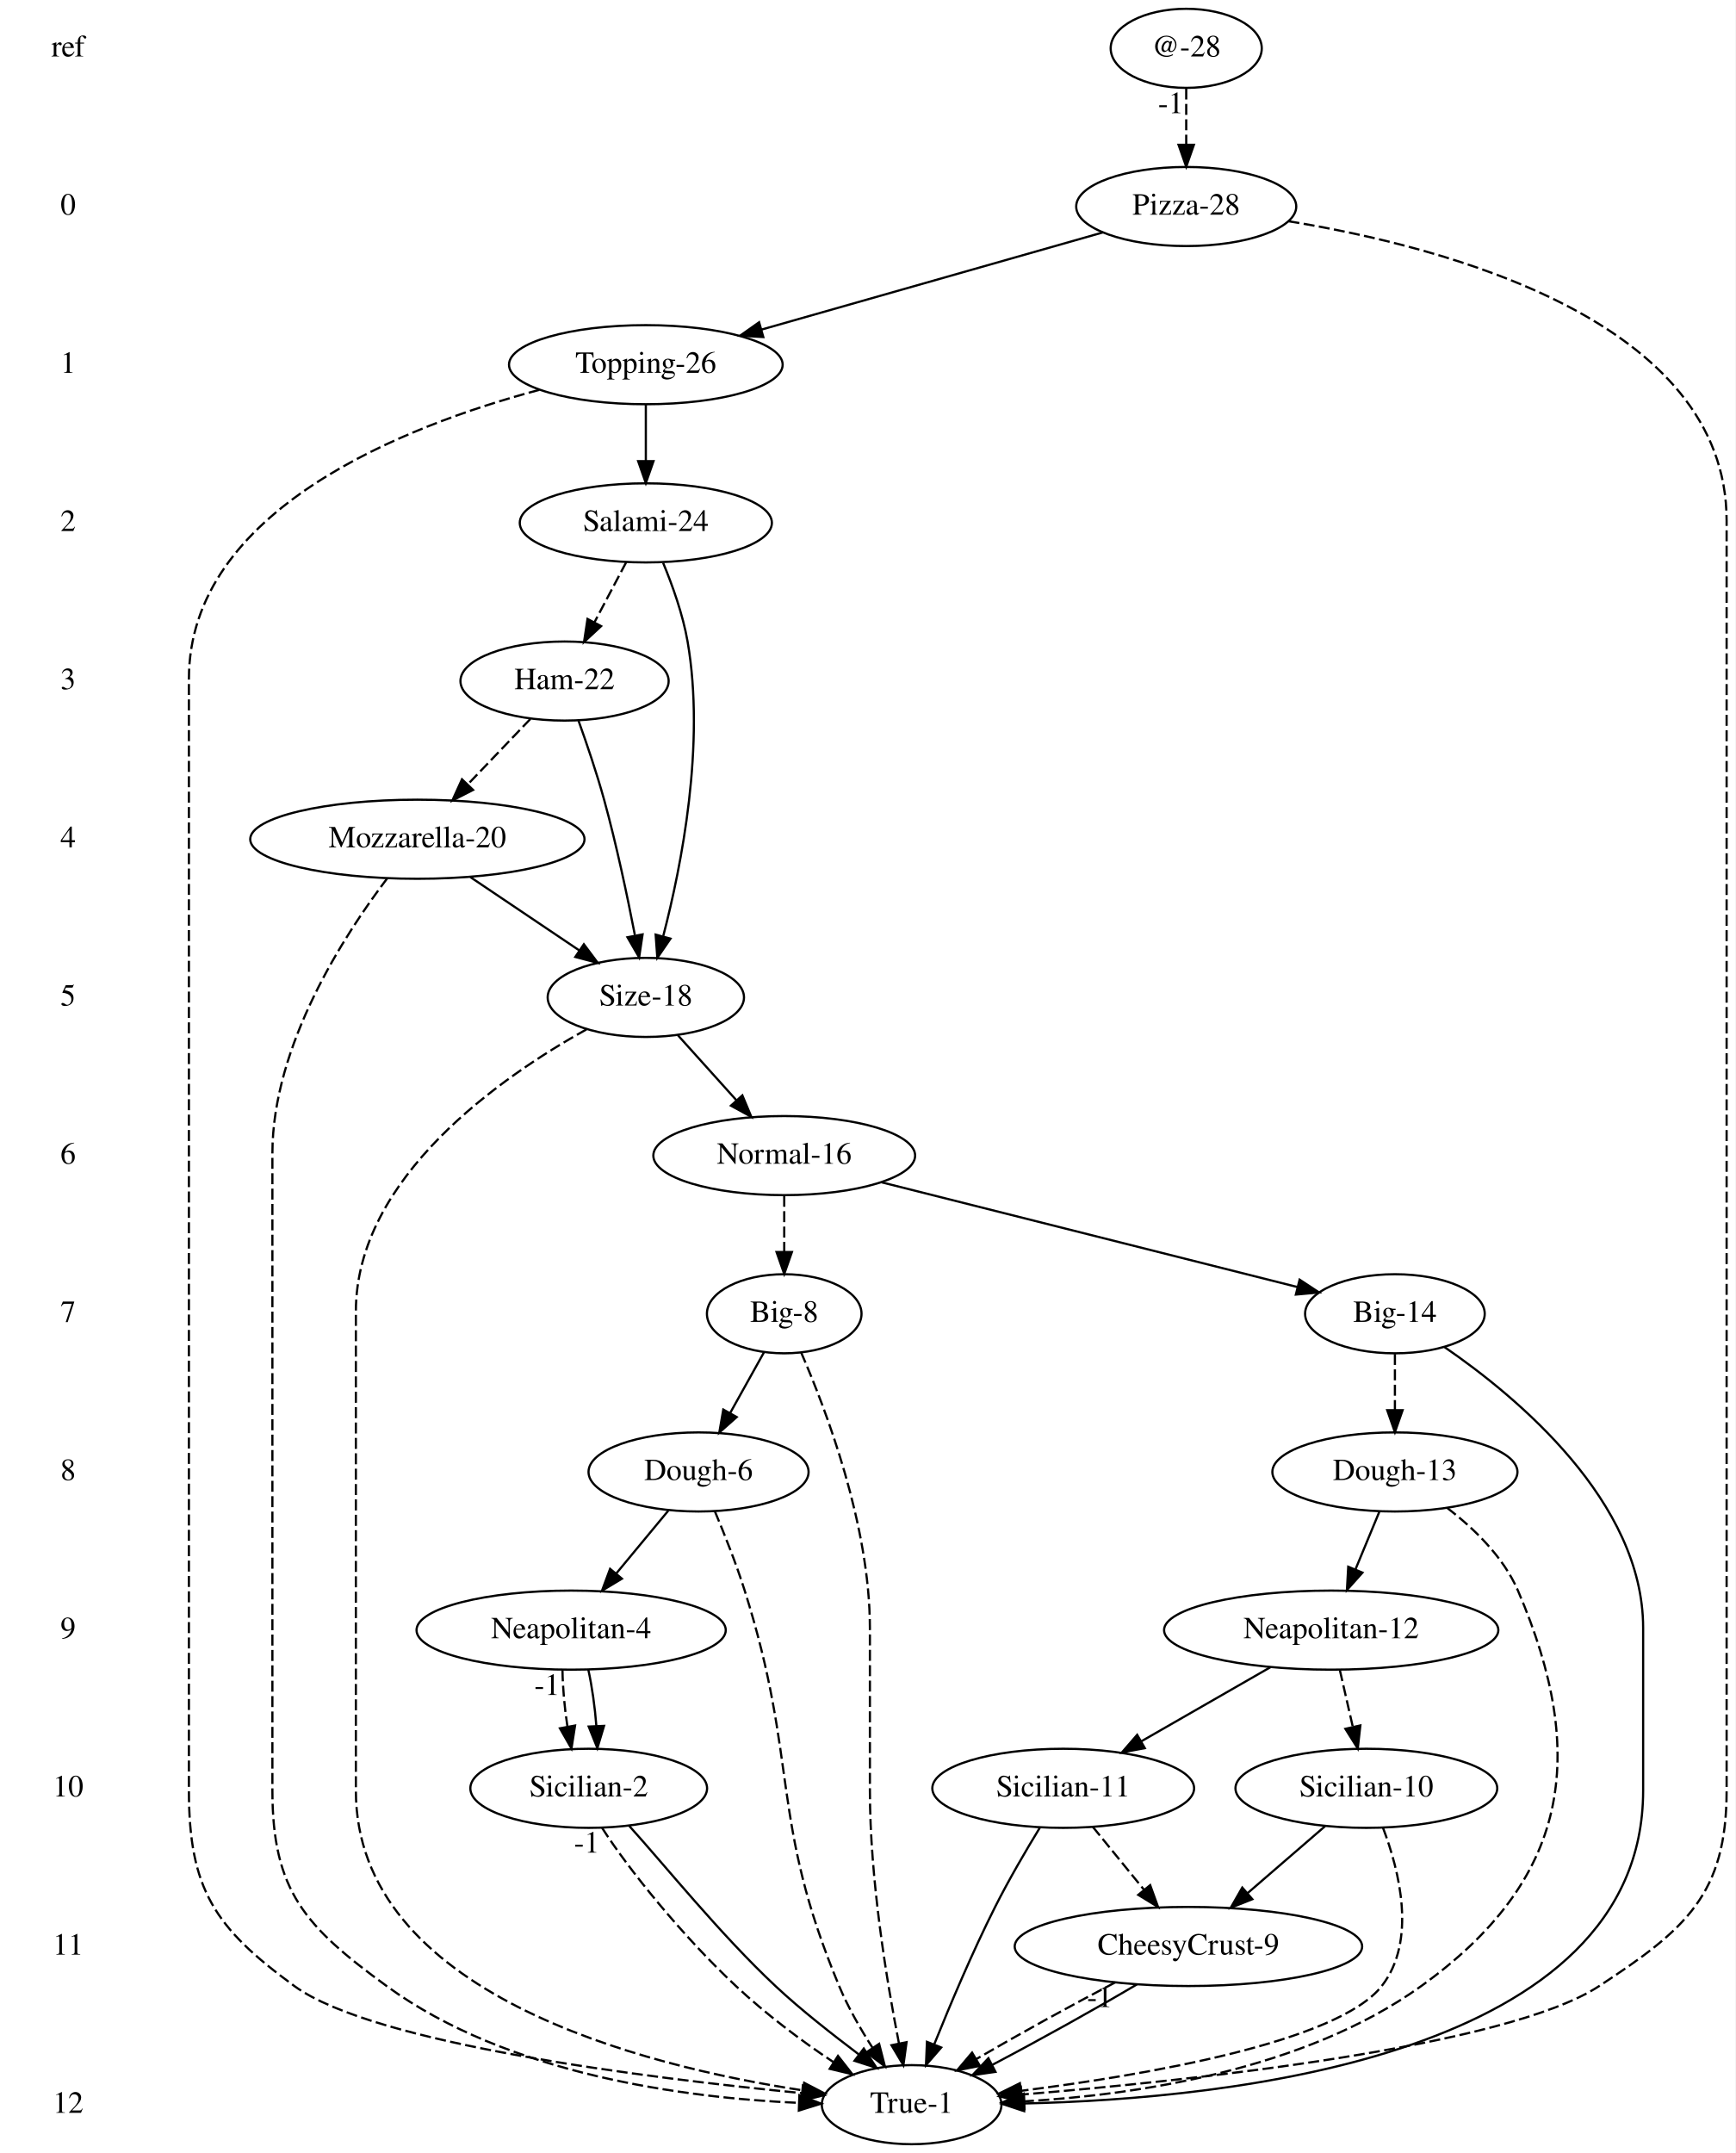
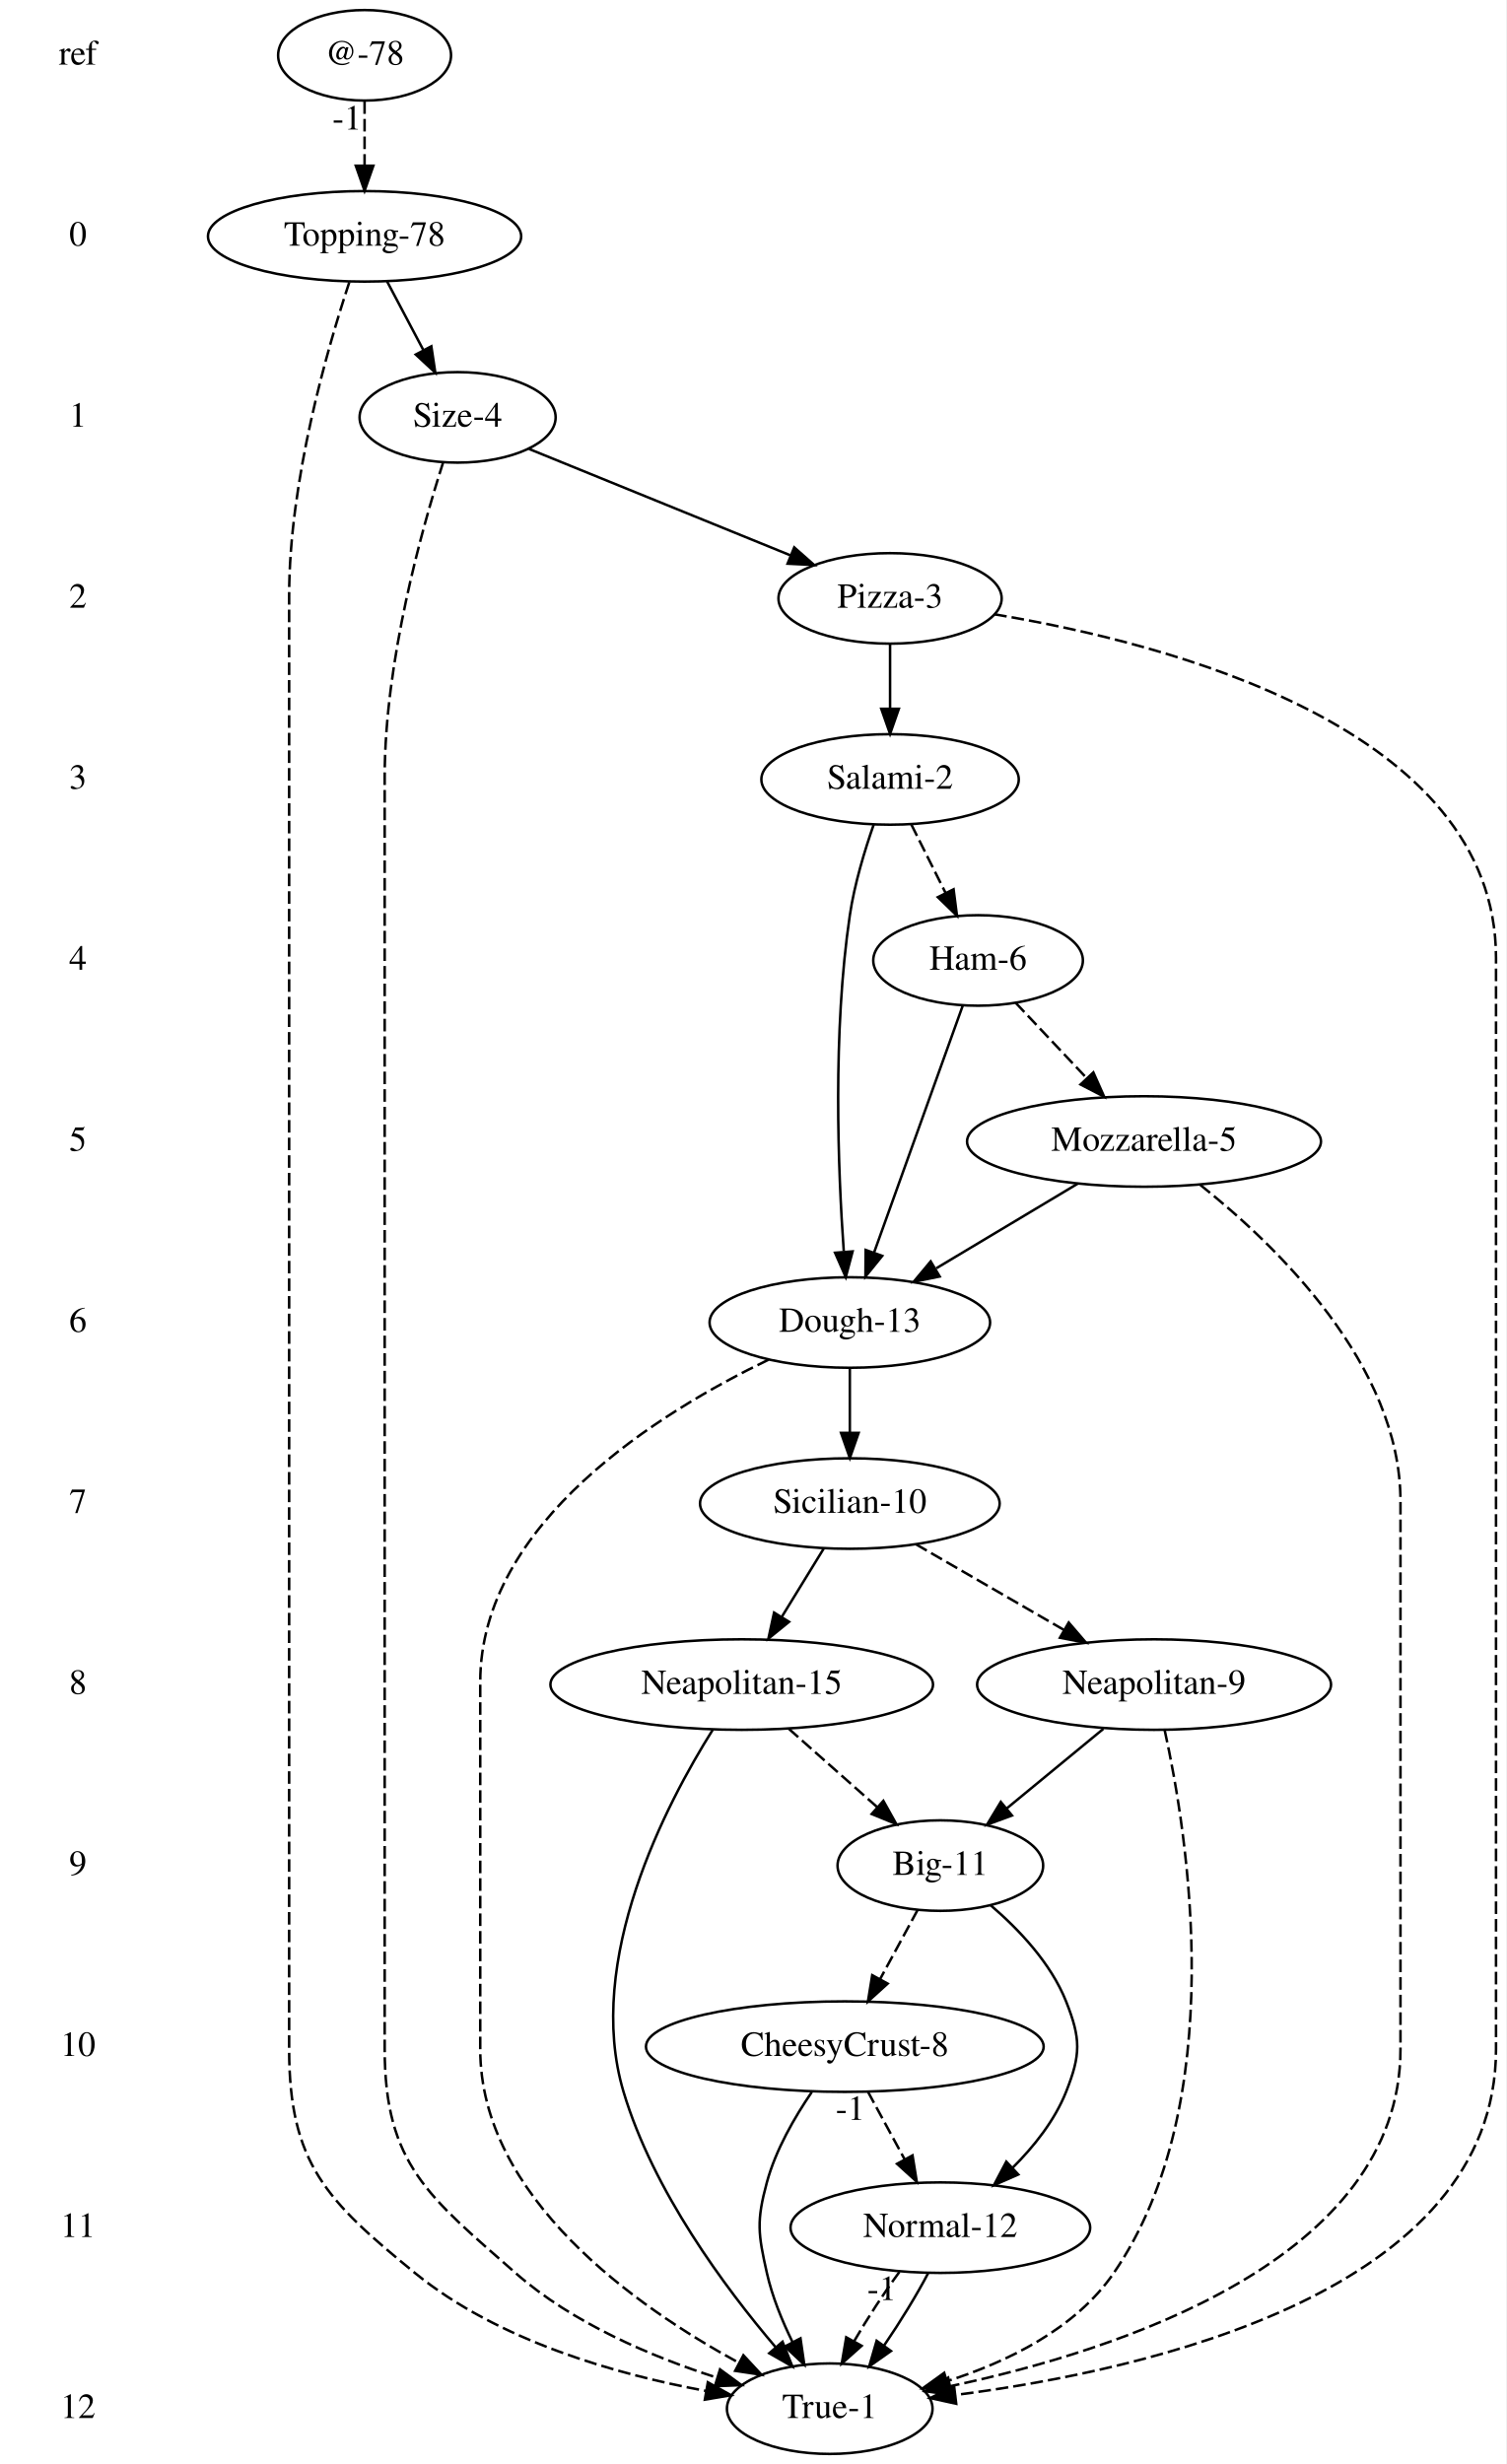
- <svg xmlns="http://www.w3.org/2000/svg" width="790pt" height="980pt" viewBox="0.00 0.00 790.00 980.00">
+ <svg xmlns="http://www.w3.org/2000/svg" width="599pt" height="980pt" viewBox="0.00 0.00 599.00 980.00">
  <g id="graph0" class="graph" transform="scale(1 1) rotate(0) translate(4 976)">
-     <polygon fill="white" stroke="transparent" points="-4,4 -4,-976 786,-976 786,4 -4,4" />
+     <polygon fill="white" stroke="transparent" points="-4,4 -4,-976 595,-976 595,4 -4,4" />
    <g id="node1" class="node">
      <text text-anchor="middle" x="27" y="-950.3" font-family="Times,serif" font-size="14.00">ref</text>
    </g>
+     <g id="node2" class="node">
+       <text text-anchor="middle" x="27" y="-878.3" font-family="Times,serif" font-size="14.00">0</text>
+     </g>
    <g id="node3" class="node">
-       <text text-anchor="middle" x="27" y="-878.3" font-family="Times,serif" font-size="14.00">0</text>
-     </g>
-     <g id="node2" class="node">
-       <ellipse fill="none" stroke="black" cx="536" cy="-954" rx="34.39" ry="18" />
-       <text text-anchor="middle" x="536" y="-950.3" font-family="Times,serif" font-size="14.00">@-28</text>
+       <text text-anchor="middle" x="27" y="-806.3" font-family="Times,serif" font-size="14.00">1</text>
    </g>
    <g id="node4" class="node">
-       <ellipse fill="none" stroke="black" cx="536" cy="-882" rx="50.09" ry="18" />
-       <text text-anchor="middle" x="536" y="-878.3" font-family="Times,serif" font-size="14.00">Pizza-28</text>
-     </g>
-     <g id="edge48" class="edge">
-       <path fill="none" stroke="black" stroke-dasharray="5,2" d="M536,-935.7C536,-927.98 536,-918.71 536,-910.11" />
-       <polygon fill="black" stroke="black" points="539.5,-910.1 536,-900.1 532.5,-910.1 539.5,-910.1" />
-       <text text-anchor="middle" x="529" y="-924.5" font-family="Times,serif" font-size="14.00">-1</text>
+       <text text-anchor="middle" x="27" y="-734.3" font-family="Times,serif" font-size="14.00">2</text>
    </g>
    <g id="node5" class="node">
-       <text text-anchor="middle" x="27" y="-806.3" font-family="Times,serif" font-size="14.00">1</text>
+       <text text-anchor="middle" x="27" y="-662.3" font-family="Times,serif" font-size="14.00">3</text>
    </g>
    <g id="node6" class="node">
-       <ellipse fill="none" stroke="black" cx="290" cy="-810" rx="62.29" ry="18" />
-       <text text-anchor="middle" x="290" y="-806.3" font-family="Times,serif" font-size="14.00">Topping-26</text>
-     </g>
-     <g id="edge47" class="edge">
-       <path fill="none" stroke="black" d="M498.1,-870.22C456.45,-858.36 389.27,-839.25 342.55,-825.95" />
-       <polygon fill="black" stroke="black" points="343.48,-822.58 332.91,-823.21 341.57,-829.31 343.48,-822.58" />
-     </g>
-     <g id="node33" class="node">
-       <ellipse fill="none" stroke="black" cx="411" cy="-18" rx="40.89" ry="18" />
-       <text text-anchor="middle" x="411" y="-14.3" font-family="Times,serif" font-size="14.00">True-1</text>
-     </g>
-     <g id="edge46" class="edge">
-       <path fill="none" stroke="black" stroke-dasharray="5,2" d="M582.56,-875.3C653.88,-863.67 782,-830.11 782,-739 782,-739 782,-739 782,-161 782,-113.79 763.48,-97.89 724,-72 681.55,-44.16 538.1,-28.94 461,-22.6" />
-       <polygon fill="black" stroke="black" points="461.28,-19.11 451.03,-21.8 460.72,-26.09 461.28,-19.11" />
-       <text text-anchor="middle" x="585.06" y="-864.1" font-family="Times,serif" font-size="14.00"> </text>
+       <text text-anchor="middle" x="27" y="-590.3" font-family="Times,serif" font-size="14.00">4</text>
    </g>
    <g id="node7" class="node">
-       <text text-anchor="middle" x="27" y="-734.3" font-family="Times,serif" font-size="14.00">2</text>
+       <text text-anchor="middle" x="27" y="-518.3" font-family="Times,serif" font-size="14.00">5</text>
    </g>
    <g id="node8" class="node">
-       <ellipse fill="none" stroke="black" cx="290" cy="-738" rx="57.39" ry="18" />
-       <text text-anchor="middle" x="290" y="-734.3" font-family="Times,serif" font-size="14.00">Salami-24</text>
-     </g>
-     <g id="edge45" class="edge">
-       <path fill="none" stroke="black" d="M290,-791.7C290,-783.98 290,-774.71 290,-766.11" />
-       <polygon fill="black" stroke="black" points="293.5,-766.1 290,-756.1 286.5,-766.1 293.5,-766.1" />
-     </g>
-     <g id="edge44" class="edge">
-       <path fill="none" stroke="black" stroke-dasharray="5,2" d="M241.5,-798.54C180.03,-782.1 82,-743.84 82,-667 82,-667 82,-667 82,-161 82,-116.06 93.72,-98.52 130,-72 166.1,-45.61 290.53,-30.12 361.11,-23.25" />
-       <polygon fill="black" stroke="black" points="361.49,-26.73 371.11,-22.3 360.83,-19.76 361.49,-26.73" />
-       <text text-anchor="middle" x="239" y="-787.34" font-family="Times,serif" font-size="14.00"> </text>
+       <text text-anchor="middle" x="27" y="-446.3" font-family="Times,serif" font-size="14.00">6</text>
    </g>
    <g id="node9" class="node">
-       <text text-anchor="middle" x="27" y="-662.3" font-family="Times,serif" font-size="14.00">3</text>
+       <text text-anchor="middle" x="27" y="-374.3" font-family="Times,serif" font-size="14.00">7</text>
    </g>
    <g id="node10" class="node">
-       <ellipse fill="none" stroke="black" cx="253" cy="-666" rx="47.39" ry="18" />
-       <text text-anchor="middle" x="253" y="-662.3" font-family="Times,serif" font-size="14.00">Ham-22</text>
-     </g>
-     <g id="edge42" class="edge">
-       <path fill="none" stroke="black" stroke-dasharray="5,2" d="M281.04,-720.05C276.73,-711.89 271.45,-701.91 266.65,-692.82" />
-       <polygon fill="black" stroke="black" points="269.64,-690.99 261.87,-683.79 263.45,-694.27 269.64,-690.99" />
-       <text text-anchor="middle" x="278.54" y="-708.85" font-family="Times,serif" font-size="14.00"> </text>
+       <text text-anchor="middle" x="27" y="-302.3" font-family="Times,serif" font-size="14.00">8</text>
+     </g>
+     <g id="node11" class="node">
+       <text text-anchor="middle" x="27" y="-230.3" font-family="Times,serif" font-size="14.00">9</text>
+     </g>
+     <g id="node12" class="node">
+       <text text-anchor="middle" x="27" y="-158.3" font-family="Times,serif" font-size="14.00">10</text>
+     </g>
+     <g id="node13" class="node">
+       <text text-anchor="middle" x="27" y="-86.3" font-family="Times,serif" font-size="14.00">11</text>
    </g>
    <g id="node14" class="node">
-       <ellipse fill="none" stroke="black" cx="290" cy="-522" rx="44.69" ry="18" />
-       <text text-anchor="middle" x="290" y="-518.3" font-family="Times,serif" font-size="14.00">Size-18</text>
-     </g>
-     <g id="edge43" class="edge">
-       <path fill="none" stroke="black" d="M297.89,-719.75C302.11,-709.58 306.86,-696.33 309,-684 317.14,-637.16 306.27,-582.04 297.93,-549.96" />
-       <polygon fill="black" stroke="black" points="301.22,-548.74 295.23,-540.01 294.47,-550.58 301.22,-548.74" />
-     </g>
-     <g id="node11" class="node">
-       <text text-anchor="middle" x="27" y="-590.3" font-family="Times,serif" font-size="14.00">4</text>
-     </g>
-     <g id="node12" class="node">
-       <ellipse fill="none" stroke="black" cx="186" cy="-594" rx="76.09" ry="18" />
-       <text text-anchor="middle" x="186" y="-590.3" font-family="Times,serif" font-size="14.00">Mozzarella-20</text>
+       <text text-anchor="middle" x="27" y="-14.3" font-family="Times,serif" font-size="14.00">12</text>
+     </g>
+     <g id="node15" class="node">
+       <ellipse fill="none" stroke="black" cx="350" cy="-666" rx="51.19" ry="18" />
+       <text text-anchor="middle" x="350" y="-662.3" font-family="Times,serif" font-size="14.00">Salami-2</text>
+     </g>
+     <g id="node16" class="node">
+       <ellipse fill="none" stroke="black" cx="385" cy="-594" rx="41.69" ry="18" />
+       <text text-anchor="middle" x="385" y="-590.3" font-family="Times,serif" font-size="14.00">Ham-6</text>
+     </g>
+     <g id="edge14" class="edge">
+       <path fill="none" stroke="black" stroke-dasharray="5,2" d="M358.47,-648.05C362.56,-639.89 367.54,-629.91 372.09,-620.82" />
+       <polygon fill="black" stroke="black" points="375.26,-622.3 376.61,-611.79 369,-619.17 375.26,-622.3" />
+     </g>
+     <g id="node17" class="node">
+       <ellipse fill="none" stroke="black" cx="334" cy="-450" rx="55.79" ry="18" />
+       <text text-anchor="middle" x="334" y="-446.3" font-family="Times,serif" font-size="14.00">Dough-13</text>
+     </g>
+     <g id="edge15" class="edge">
+       <path fill="none" stroke="black" d="M343.51,-648.1C339.92,-637.84 335.83,-624.36 334,-612 327.13,-565.5 329.29,-510.61 331.58,-478.43" />
+       <polygon fill="black" stroke="black" points="335.1,-478.28 332.38,-468.04 328.12,-477.74 335.1,-478.28" />
+     </g>
+     <g id="edge23" class="edge">
+       <path fill="none" stroke="black" d="M378.95,-576.15C370.22,-551.84 353.99,-506.66 343.61,-477.75" />
+       <polygon fill="black" stroke="black" points="346.88,-476.5 340.2,-468.27 340.29,-478.86 346.88,-476.5" />
+     </g>
+     <g id="node21" class="node">
+       <ellipse fill="none" stroke="black" cx="451" cy="-522" rx="70.39" ry="18" />
+       <text text-anchor="middle" x="451" y="-518.3" font-family="Times,serif" font-size="14.00">Mozzarella-5</text>
+     </g>
+     <g id="edge22" class="edge">
+       <path fill="none" stroke="black" stroke-dasharray="5,2" d="M399.98,-577.12C408.34,-568.24 418.93,-557.01 428.3,-547.08" />
+       <polygon fill="black" stroke="black" points="430.85,-549.47 435.16,-539.8 425.76,-544.67 430.85,-549.47" />
+     </g>
+     <g id="node19" class="node">
+       <ellipse fill="none" stroke="black" cx="326" cy="-18" rx="40.89" ry="18" />
+       <text text-anchor="middle" x="326" y="-14.3" font-family="Times,serif" font-size="14.00">True-1</text>
+     </g>
+     <g id="edge34" class="edge">
+       <path fill="none" stroke="black" stroke-dasharray="5,2" d="M301.74,-435.25C258.47,-414.39 187,-370.34 187,-307 187,-307 187,-307 187,-161 187,-102.15 248.73,-58.67 289.91,-36.22" />
+       <polygon fill="black" stroke="black" points="291.66,-39.25 298.87,-31.48 288.39,-33.06 291.66,-39.25" />
+     </g>
+     <g id="node26" class="node">
+       <ellipse fill="none" stroke="black" cx="334" cy="-378" rx="59.59" ry="18" />
+       <text text-anchor="middle" x="334" y="-374.3" font-family="Times,serif" font-size="14.00">Sicilian-10</text>
+     </g>
+     <g id="edge35" class="edge">
+       <path fill="none" stroke="black" d="M334,-431.7C334,-423.98 334,-414.71 334,-406.11" />
+       <polygon fill="black" stroke="black" points="337.5,-406.1 334,-396.1 330.5,-406.1 337.5,-406.1" />
+     </g>
+     <g id="node18" class="node">
+       <ellipse fill="none" stroke="black" cx="350" cy="-738" rx="44.39" ry="18" />
+       <text text-anchor="middle" x="350" y="-734.3" font-family="Times,serif" font-size="14.00">Pizza-3</text>
+     </g>
+     <g id="edge17" class="edge">
+       <path fill="none" stroke="black" d="M350,-719.7C350,-711.98 350,-702.71 350,-694.11" />
+       <polygon fill="black" stroke="black" points="353.5,-694.1 350,-684.1 346.5,-694.1 353.5,-694.1" />
+     </g>
+     <g id="edge16" class="edge">
+       <path fill="none" stroke="black" stroke-dasharray="5,2" d="M391.43,-731.68C460.33,-720.26 591,-686.54 591,-595 591,-595 591,-595 591,-161 591,-64.47 452.69,-33.3 375.91,-23.44" />
+       <polygon fill="black" stroke="black" points="376.31,-19.96 365.96,-22.23 375.47,-26.91 376.31,-19.96" />
+     </g>
+     <g id="node20" class="node">
+       <ellipse fill="none" stroke="black" cx="178" cy="-810" rx="38.99" ry="18" />
+       <text text-anchor="middle" x="178" y="-806.3" font-family="Times,serif" font-size="14.00">Size-4</text>
+     </g>
+     <g id="edge19" class="edge">
+       <path fill="none" stroke="black" d="M206.4,-797.44C234.76,-785.9 278.6,-768.06 310.37,-755.13" />
+       <polygon fill="black" stroke="black" points="311.88,-758.29 319.82,-751.28 309.24,-751.81 311.88,-758.29" />
+     </g>
+     <g id="edge18" class="edge">
+       <path fill="none" stroke="black" stroke-dasharray="5,2" d="M172.27,-792.18C163.82,-765.82 149,-713.05 149,-667 149,-667 149,-667 149,-161 149,-115.19 166.6,-102.26 201,-72 223.81,-51.93 255.34,-38.64 281.02,-30.38" />
+       <polygon fill="black" stroke="black" points="282.37,-33.63 290.91,-27.36 280.32,-26.94 282.37,-33.63" />
+     </g>
+     <g id="edge21" class="edge">
+       <path fill="none" stroke="black" d="M424.74,-505.29C408.1,-495.34 386.41,-482.35 368.4,-471.58" />
+       <polygon fill="black" stroke="black" points="369.74,-468.31 359.37,-466.18 366.15,-474.31 369.74,-468.31" />
+     </g>
+     <g id="edge20" class="edge">
+       <path fill="none" stroke="black" stroke-dasharray="5,2" d="M473.38,-504.73C503.41,-480.84 553,-433.18 553,-379 553,-379 553,-379 553,-161 553,-77.21 440.47,-41.02 373.87,-26.93" />
+       <polygon fill="black" stroke="black" points="374.49,-23.49 363.99,-24.94 373.1,-30.35 374.49,-23.49" />
+     </g>
+     <g id="node22" class="node">
+       <ellipse fill="none" stroke="black" cx="332" cy="-162" rx="79.09" ry="18" />
+       <text text-anchor="middle" x="332" y="-158.3" font-family="Times,serif" font-size="14.00">CheesyCrust-8</text>
+     </g>
+     <g id="edge25" class="edge">
+       <path fill="none" stroke="black" d="M318.85,-143.91C312.08,-134.01 304.51,-120.96 301,-108 296.82,-92.56 297.5,-87.61 301,-72 303.1,-62.62 307.05,-52.95 311.21,-44.48" />
+       <polygon fill="black" stroke="black" points="314.37,-45.98 315.89,-35.5 308.16,-42.74 314.37,-45.98" />
+     </g>
+     <g id="node23" class="node">
+       <ellipse fill="none" stroke="black" cx="370" cy="-90" rx="59.59" ry="18" />
+       <text text-anchor="middle" x="370" y="-86.3" font-family="Times,serif" font-size="14.00">Normal-12</text>
+     </g>
+     <g id="edge24" class="edge">
+       <path fill="none" stroke="black" stroke-dasharray="5,2" d="M341.2,-144.05C345.57,-136.01 350.89,-126.2 355.76,-117.23" />
+       <polygon fill="black" stroke="black" points="358.93,-118.73 360.62,-108.28 352.78,-115.39 358.93,-118.73" />
+       <text text-anchor="middle" x="334.2" y="-132.85" font-family="Times,serif" font-size="14.00">-1</text>
+     </g>
+     <g id="edge32" class="edge">
+       <path fill="none" stroke="black" stroke-dasharray="5,2" d="M353.73,-72.41C347.65,-64.16 341.03,-54.01 335.67,-44.78" />
+       <polygon fill="black" stroke="black" points="338.69,-43.01 330.78,-35.96 332.56,-46.4 338.69,-43.01" />
+       <text text-anchor="middle" x="346.73" y="-61.21" font-family="Times,serif" font-size="14.00">-1</text>
+     </g>
+     <g id="edge33" class="edge">
+       <path fill="none" stroke="black" d="M365.23,-72.05C360.7,-63.38 354.15,-52.67 347.63,-43.15" />
+       <polygon fill="black" stroke="black" points="350.36,-40.94 341.7,-34.83 344.66,-45 350.36,-40.94" />
+     </g>
+     <g id="node24" class="node">
+       <ellipse fill="none" stroke="black" cx="455" cy="-306" rx="70.39" ry="18" />
+       <text text-anchor="middle" x="455" y="-302.3" font-family="Times,serif" font-size="14.00">Neapolitan-9</text>
+     </g>
+     <g id="edge26" class="edge">
+       <path fill="none" stroke="black" stroke-dasharray="5,2" d="M459.21,-287.91C468.32,-246.63 485.5,-139.91 439,-72 423.72,-49.69 396.48,-36.53 372.58,-28.91" />
+       <polygon fill="black" stroke="black" points="373.51,-25.54 362.93,-26.07 371.53,-32.25 373.51,-25.54" />
+     </g>
+     <g id="node25" class="node">
+       <ellipse fill="none" stroke="black" cx="370" cy="-234" rx="40.89" ry="18" />
+       <text text-anchor="middle" x="370" y="-230.3" font-family="Times,serif" font-size="14.00">Big-11</text>
+     </g>
+     <g id="edge27" class="edge">
+       <path fill="none" stroke="black" d="M434.86,-288.41C423.34,-278.93 408.76,-266.92 396.34,-256.69" />
+       <polygon fill="black" stroke="black" points="398.49,-253.93 388.55,-250.27 394.04,-259.33 398.49,-253.93" />
+     </g>
+     <g id="edge30" class="edge">
+       <path fill="none" stroke="black" stroke-dasharray="5,2" d="M360.99,-216.41C356.52,-208.16 351,-198.01 345.99,-188.78" />
+       <polygon fill="black" stroke="black" points="349.05,-187.07 341.2,-179.96 342.9,-190.41 349.05,-187.07" />
+     </g>
+     <g id="edge31" class="edge">
+       <path fill="none" stroke="black" d="M390,-218.23C401.13,-208.71 413.93,-195.28 420,-180 425.91,-165.13 425.91,-158.87 420,-144 415.48,-132.63 407.25,-122.29 398.75,-113.83" />
+       <polygon fill="black" stroke="black" points="401,-111.14 391.29,-106.89 396.23,-116.26 401,-111.14" />
+     </g>
+     <g id="edge28" class="edge">
+       <path fill="none" stroke="black" stroke-dasharray="5,2" d="M360.26,-361.81C377.54,-351.81 400.38,-338.6 419.3,-327.65" />
+       <polygon fill="black" stroke="black" points="421.05,-330.68 427.96,-322.64 417.55,-324.62 421.05,-330.68" />
+     </g>
+     <g id="node27" class="node">
+       <ellipse fill="none" stroke="black" cx="291" cy="-306" rx="76.09" ry="18" />
+       <text text-anchor="middle" x="291" y="-302.3" font-family="Times,serif" font-size="14.00">Neapolitan-15</text>
+     </g>
+     <g id="edge29" class="edge">
+       <path fill="none" stroke="black" d="M323.59,-360.05C318.59,-351.92 312.5,-342 306.94,-332.94" />
+       <polygon fill="black" stroke="black" points="309.83,-330.96 301.61,-324.28 303.86,-334.63 309.83,-330.96" />
+     </g>
+     <g id="edge39" class="edge">
+       <path fill="none" stroke="black" d="M279.5,-288.06C261.02,-258.69 228.33,-196.45 244,-144 255.76,-104.63 284.34,-66.14 304.44,-42.51" />
+       <polygon fill="black" stroke="black" points="307.23,-44.63 311.15,-34.79 301.95,-40.04 307.23,-44.63" />
+     </g>
+     <g id="edge38" class="edge">
+       <path fill="none" stroke="black" stroke-dasharray="5,2" d="M309.72,-288.41C320.25,-279.08 333.53,-267.31 344.95,-257.2" />
+       <polygon fill="black" stroke="black" points="347.33,-259.76 352.49,-250.51 342.69,-254.52 347.33,-259.76" />
+     </g>
+     <g id="node28" class="node">
+       <ellipse fill="none" stroke="black" cx="141" cy="-882" rx="62.29" ry="18" />
+       <text text-anchor="middle" x="141" y="-878.3" font-family="Times,serif" font-size="14.00">Topping-78</text>
+     </g>
+     <g id="edge36" class="edge">
+       <path fill="none" stroke="black" stroke-dasharray="5,2" d="M134.93,-863.76C126.16,-837.28 111,-784.86 111,-739 111,-739 111,-739 111,-161 111,-115.63 125.86,-100.7 161,-72 194.09,-44.98 241.23,-31.63 276.65,-25.09" />
+       <polygon fill="black" stroke="black" points="277.52,-28.5 286.78,-23.35 276.33,-21.6 277.52,-28.5" />
+     </g>
+     <g id="edge37" class="edge">
+       <path fill="none" stroke="black" d="M149.96,-864.05C154.27,-855.89 159.55,-845.91 164.35,-836.82" />
+       <polygon fill="black" stroke="black" points="167.55,-838.27 169.13,-827.79 161.36,-834.99 167.55,-838.27" />
+     </g>
+     <g id="node29" class="node">
+       <ellipse fill="none" stroke="black" cx="141" cy="-954" rx="34.39" ry="18" />
+       <text text-anchor="middle" x="141" y="-950.3" font-family="Times,serif" font-size="14.00">@-78</text>
    </g>
    <g id="edge40" class="edge">
-       <path fill="none" stroke="black" stroke-dasharray="5,2" d="M237.46,-648.76C229.04,-639.97 218.47,-628.93 209.11,-619.14" />
-       <polygon fill="black" stroke="black" points="211.36,-616.44 201.92,-611.63 206.31,-621.28 211.36,-616.44" />
-       <text text-anchor="middle" x="234.96" y="-637.56" font-family="Times,serif" font-size="14.00"> </text>
-     </g>
-     <g id="edge41" class="edge">
-       <path fill="none" stroke="black" d="M259.35,-647.97C263.05,-637.66 267.64,-624.18 271,-612 276.63,-591.57 281.58,-568.11 285.01,-550.4" />
-       <polygon fill="black" stroke="black" points="288.52,-550.68 286.95,-540.21 281.64,-549.38 288.52,-550.68" />
-     </g>
-     <g id="node13" class="node">
-       <text text-anchor="middle" x="27" y="-518.3" font-family="Times,serif" font-size="14.00">5</text>
-     </g>
-     <g id="edge39" class="edge">
-       <path fill="none" stroke="black" d="M210.12,-576.76C224.9,-566.81 243.96,-553.99 259.75,-543.36" />
-       <polygon fill="black" stroke="black" points="261.79,-546.2 268.13,-537.72 257.88,-540.4 261.79,-546.2" />
-     </g>
-     <g id="edge38" class="edge">
-       <path fill="none" stroke="black" stroke-dasharray="5,2" d="M172.32,-576.25C152.99,-550.82 120,-500.21 120,-451 120,-451 120,-451 120,-161 120,-115.19 134.99,-98.99 172,-72 227.37,-31.62 307.81,-21.08 359.77,-18.81" />
-       <polygon fill="black" stroke="black" points="359.9,-22.31 369.77,-18.46 359.65,-15.31 359.9,-22.31" />
-       <text text-anchor="middle" x="169.82" y="-565.05" font-family="Times,serif" font-size="14.00"> </text>
-     </g>
-     <g id="node15" class="node">
-       <text text-anchor="middle" x="27" y="-446.3" font-family="Times,serif" font-size="14.00">6</text>
-     </g>
-     <g id="node16" class="node">
-       <ellipse fill="none" stroke="black" cx="353" cy="-450" rx="59.59" ry="18" />
-       <text text-anchor="middle" x="353" y="-446.3" font-family="Times,serif" font-size="14.00">Normal-16</text>
-     </g>
-     <g id="edge37" class="edge">
-       <path fill="none" stroke="black" d="M304.61,-504.76C312.53,-495.97 322.46,-484.93 331.27,-475.14" />
-       <polygon fill="black" stroke="black" points="333.94,-477.41 338.03,-467.63 328.74,-472.72 333.94,-477.41" />
-     </g>
-     <g id="edge36" class="edge">
-       <path fill="none" stroke="black" stroke-dasharray="5,2" d="M262.97,-507.44C224.35,-485.93 158,-440.09 158,-379 158,-379 158,-379 158,-161 158,-68.64 287.81,-35.73 361.47,-24.5" />
-       <polygon fill="black" stroke="black" points="362.07,-27.95 371.47,-23.05 361.07,-21.02 362.07,-27.95" />
-       <text text-anchor="middle" x="260.47" y="-496.24" font-family="Times,serif" font-size="14.00"> </text>
-     </g>
-     <g id="node17" class="node">
-       <text text-anchor="middle" x="27" y="-374.3" font-family="Times,serif" font-size="14.00">7</text>
-     </g>
-     <g id="node18" class="node">
-       <ellipse fill="none" stroke="black" cx="353" cy="-378" rx="35.19" ry="18" />
-       <text text-anchor="middle" x="353" y="-374.3" font-family="Times,serif" font-size="14.00">Big-8</text>
-     </g>
-     <g id="edge34" class="edge">
-       <path fill="none" stroke="black" stroke-dasharray="5,2" d="M353,-431.7C353,-423.98 353,-414.71 353,-406.11" />
-       <polygon fill="black" stroke="black" points="356.5,-406.1 353,-396.1 349.5,-406.1 356.5,-406.1" />
-       <text text-anchor="middle" x="350.5" y="-420.5" font-family="Times,serif" font-size="14.00"> </text>
-     </g>
-     <g id="node19" class="node">
-       <ellipse fill="none" stroke="black" cx="631" cy="-378" rx="40.89" ry="18" />
-       <text text-anchor="middle" x="631" y="-374.3" font-family="Times,serif" font-size="14.00">Big-14</text>
-     </g>
-     <g id="edge35" class="edge">
-       <path fill="none" stroke="black" d="M397.36,-437.83C449.24,-424.77 534.62,-403.27 586.54,-390.19" />
-       <polygon fill="black" stroke="black" points="587.62,-393.53 596.46,-387.7 585.91,-386.74 587.62,-393.53" />
-     </g>
-     <g id="node20" class="node">
-       <text text-anchor="middle" x="27" y="-302.3" font-family="Times,serif" font-size="14.00">8</text>
-     </g>
-     <g id="node21" class="node">
-       <ellipse fill="none" stroke="black" cx="314" cy="-306" rx="50.09" ry="18" />
-       <text text-anchor="middle" x="314" y="-302.3" font-family="Times,serif" font-size="14.00">Dough-6</text>
-     </g>
-     <g id="edge21" class="edge">
-       <path fill="none" stroke="black" d="M343.76,-360.41C339.16,-352.16 333.5,-342.01 328.36,-332.78" />
-       <polygon fill="black" stroke="black" points="331.37,-330.99 323.45,-323.96 325.26,-334.4 331.37,-330.99" />
-     </g>
-     <g id="edge20" class="edge">
-       <path fill="none" stroke="black" stroke-dasharray="5,2" d="M360.71,-360.36C372.07,-334.24 392,-281.79 392,-235 392,-235 392,-235 392,-161 392,-120.64 399.63,-74.39 405.22,-45.94" />
-       <polygon fill="black" stroke="black" points="408.69,-46.45 407.25,-35.95 401.83,-45.06 408.69,-46.45" />
-       <text text-anchor="middle" x="358.21" y="-349.16" font-family="Times,serif" font-size="14.00"> </text>
-     </g>
-     <g id="node22" class="node">
-       <ellipse fill="none" stroke="black" cx="631" cy="-306" rx="55.79" ry="18" />
-       <text text-anchor="middle" x="631" y="-302.3" font-family="Times,serif" font-size="14.00">Dough-13</text>
-     </g>
-     <g id="edge32" class="edge">
-       <path fill="none" stroke="black" stroke-dasharray="5,2" d="M631,-359.7C631,-351.98 631,-342.71 631,-334.11" />
-       <polygon fill="black" stroke="black" points="634.5,-334.1 631,-324.1 627.5,-334.1 634.5,-334.1" />
-       <text text-anchor="middle" x="628.5" y="-348.5" font-family="Times,serif" font-size="14.00"> </text>
-     </g>
-     <g id="edge33" class="edge">
-       <path fill="none" stroke="black" d="M653.6,-362.82C686.57,-340.18 744,-292.5 744,-235 744,-235 744,-235 744,-161 744,-39.99 555.65,-20.68 462.25,-18.54" />
-       <polygon fill="black" stroke="black" points="462.22,-15.04 452.17,-18.37 462.1,-22.04 462.22,-15.04" />
-     </g>
-     <g id="node23" class="node">
-       <text text-anchor="middle" x="27" y="-230.3" font-family="Times,serif" font-size="14.00">9</text>
-     </g>
-     <g id="node24" class="node">
-       <ellipse fill="none" stroke="black" cx="256" cy="-234" rx="70.39" ry="18" />
-       <text text-anchor="middle" x="256" y="-230.3" font-family="Times,serif" font-size="14.00">Neapolitan-4</text>
-     </g>
-     <g id="edge19" class="edge">
-       <path fill="none" stroke="black" d="M300.25,-288.41C293.21,-279.91 284.48,-269.37 276.64,-259.91" />
-       <polygon fill="black" stroke="black" points="279.12,-257.42 270.05,-251.96 273.73,-261.89 279.12,-257.42" />
-     </g>
-     <g id="edge18" class="edge">
-       <path fill="none" stroke="black" stroke-dasharray="5,2" d="M321.44,-288.04C325.77,-277.74 331.13,-264.27 335,-252 359.77,-173.57 346.3,-147.9 378,-72 382.03,-62.35 387.71,-52.45 393.22,-43.85" />
-       <polygon fill="black" stroke="black" points="396.2,-45.69 398.83,-35.43 390.38,-41.81 396.2,-45.69" />
-       <text text-anchor="middle" x="318.94" y="-276.84" font-family="Times,serif" font-size="14.00"> </text>
-     </g>
-     <g id="node25" class="node">
-       <ellipse fill="none" stroke="black" cx="602" cy="-234" rx="76.09" ry="18" />
-       <text text-anchor="middle" x="602" y="-230.3" font-family="Times,serif" font-size="14.00">Neapolitan-12</text>
-     </g>
-     <g id="edge31" class="edge">
-       <path fill="none" stroke="black" d="M623.98,-288.05C620.72,-280.18 616.76,-270.62 613.1,-261.79" />
-       <polygon fill="black" stroke="black" points="616.22,-260.17 609.16,-252.28 609.75,-262.85 616.22,-260.17" />
-     </g>
-     <g id="edge30" class="edge">
-       <path fill="none" stroke="black" stroke-dasharray="5,2" d="M654.79,-289.64C666.88,-280.37 680.38,-267.37 687,-252 719.56,-176.35 709.86,-120.08 643,-72 589.49,-33.53 512.59,-22.42 462.23,-19.51" />
-       <polygon fill="black" stroke="black" points="462.37,-16.02 452.21,-19.02 462.03,-23.01 462.37,-16.02" />
-       <text text-anchor="middle" x="652.29" y="-278.44" font-family="Times,serif" font-size="14.00"> </text>
-     </g>
-     <g id="node26" class="node">
-       <text text-anchor="middle" x="27" y="-158.3" font-family="Times,serif" font-size="14.00">10</text>
-     </g>
-     <g id="node27" class="node">
-       <ellipse fill="none" stroke="black" cx="264" cy="-162" rx="53.89" ry="18" />
-       <text text-anchor="middle" x="264" y="-158.3" font-family="Times,serif" font-size="14.00">Sicilian-2</text>
-     </g>
-     <g id="edge16" class="edge">
-       <path fill="none" stroke="black" stroke-dasharray="5,2" d="M252.06,-215.7C252.15,-207.98 252.98,-198.71 254.31,-190.11" />
-       <polygon fill="black" stroke="black" points="257.78,-190.57 256.15,-180.1 250.9,-189.3 257.78,-190.57" />
-       <text text-anchor="middle" x="245.06" y="-204.5" font-family="Times,serif" font-size="14.00">-1</text>
-     </g>
-     <g id="edge17" class="edge">
-       <path fill="none" stroke="black" d="M263.81,-216.05C265.51,-208.35 266.82,-199.03 267.48,-190.36" />
-       <polygon fill="black" stroke="black" points="270.98,-190.42 267.94,-180.28 263.99,-190.11 270.98,-190.42" />
-     </g>
-     <g id="node28" class="node">
-       <ellipse fill="none" stroke="black" cx="618" cy="-162" rx="59.59" ry="18" />
-       <text text-anchor="middle" x="618" y="-158.3" font-family="Times,serif" font-size="14.00">Sicilian-10</text>
-     </g>
-     <g id="edge28" class="edge">
-       <path fill="none" stroke="black" stroke-dasharray="5,2" d="M605.96,-215.7C607.72,-207.98 609.84,-198.71 611.8,-190.11" />
-       <polygon fill="black" stroke="black" points="615.27,-190.63 614.09,-180.1 608.45,-189.07 615.27,-190.63" />
-       <text text-anchor="middle" x="603.46" y="-204.5" font-family="Times,serif" font-size="14.00"> </text>
-     </g>
-     <g id="node29" class="node">
-       <ellipse fill="none" stroke="black" cx="480" cy="-162" rx="59.59" ry="18" />
-       <text text-anchor="middle" x="480" y="-158.3" font-family="Times,serif" font-size="14.00">Sicilian-11</text>
-     </g>
-     <g id="edge29" class="edge">
-       <path fill="none" stroke="black" d="M574.32,-217.12C556.92,-207.13 534.3,-194.16 515.58,-183.41" />
-       <polygon fill="black" stroke="black" points="517.15,-180.28 506.74,-178.34 513.67,-186.35 517.15,-180.28" />
-     </g>
-     <g id="node30" class="node">
-       <text text-anchor="middle" x="27" y="-86.3" font-family="Times,serif" font-size="14.00">11</text>
-     </g>
-     <g id="edge14" class="edge">
-       <path fill="none" stroke="black" stroke-dasharray="5,2" d="M270.12,-143.94C282.03,-125.26 306.53,-94.92 331,-72 344.39,-59.46 360.71,-47.1 375.24,-37.48" />
-       <polygon fill="black" stroke="black" points="377.47,-40.2 384.01,-31.86 373.7,-34.31 377.47,-40.2" />
-       <text text-anchor="middle" x="263.12" y="-132.74" font-family="Times,serif" font-size="14.00">-1</text>
-     </g>
-     <g id="edge15" class="edge">
-       <path fill="none" stroke="black" d="M282.39,-144.95C299.14,-126.37 324.09,-95.33 349,-72 360.84,-60.92 374.96,-49.97 386.86,-40.94" />
-       <polygon fill="black" stroke="black" points="389.21,-43.55 395.06,-34.72 384.98,-37.97 389.21,-43.55" />
-     </g>
-     <g id="node31" class="node">
-       <ellipse fill="none" stroke="black" cx="537" cy="-90" rx="79.09" ry="18" />
-       <text text-anchor="middle" x="537" y="-86.3" font-family="Times,serif" font-size="14.00">CheesyCrust-9</text>
-     </g>
-     <g id="edge25" class="edge">
-       <path fill="none" stroke="black" d="M599.21,-144.76C588.73,-135.71 575.5,-124.27 563.93,-114.28" />
-       <polygon fill="black" stroke="black" points="566.1,-111.52 556.25,-107.63 561.52,-116.82 566.1,-111.52" />
-     </g>
-     <g id="edge24" class="edge">
-       <path fill="none" stroke="black" stroke-dasharray="5,2" d="M625.6,-143.95C633.02,-124.43 641.05,-92.51 625,-72 605.01,-46.46 517.72,-31.51 460.99,-24.32" />
-       <polygon fill="black" stroke="black" points="461.12,-20.81 450.77,-23.07 460.27,-27.76 461.12,-20.81" />
-       <text text-anchor="middle" x="623.1" y="-132.75" font-family="Times,serif" font-size="14.00"> </text>
-     </g>
-     <g id="edge26" class="edge">
-       <path fill="none" stroke="black" stroke-dasharray="5,2" d="M493.51,-144.41C500.43,-135.91 509.01,-125.37 516.71,-115.91" />
-       <polygon fill="black" stroke="black" points="519.59,-117.92 523.19,-107.96 514.16,-113.5 519.59,-117.92" />
-       <text text-anchor="middle" x="491.01" y="-133.21" font-family="Times,serif" font-size="14.00"> </text>
-     </g>
-     <g id="edge27" class="edge">
-       <path fill="none" stroke="black" d="M469.39,-144.12C463.13,-133.85 455.23,-120.38 449,-108 438.66,-87.46 428.51,-63.43 421.31,-45.53" />
-       <polygon fill="black" stroke="black" points="424.47,-44.02 417.53,-36.02 417.97,-46.6 424.47,-44.02" />
-     </g>
-     <g id="node32" class="node">
-       <text text-anchor="middle" x="27" y="-14.3" font-family="Times,serif" font-size="14.00">12</text>
-     </g>
-     <g id="edge22" class="edge">
-       <path fill="none" stroke="black" stroke-dasharray="5,2" d="M503.65,-73.64C483.99,-63.4 459.45,-49.85 440.5,-38.8" />
-       <polygon fill="black" stroke="black" points="442.08,-35.67 431.69,-33.61 438.52,-41.7 442.08,-35.67" />
-       <text text-anchor="middle" x="496.65" y="-62.44" font-family="Times,serif" font-size="14.00">-1</text>
-     </g>
-     <g id="edge23" class="edge">
-       <path fill="none" stroke="black" d="M513.58,-72.76C495.05,-61.79 469.03,-47.32 447.77,-36.15" />
-       <polygon fill="black" stroke="black" points="449.17,-32.93 438.68,-31.43 445.95,-39.15 449.17,-32.93" />
+       <path fill="none" stroke="black" stroke-dasharray="5,2" d="M141,-935.7C141,-927.98 141,-918.71 141,-910.11" />
+       <polygon fill="black" stroke="black" points="144.5,-910.1 141,-900.1 137.5,-910.1 144.5,-910.1" />
+       <text text-anchor="middle" x="134" y="-924.5" font-family="Times,serif" font-size="14.00">-1</text>
    </g>
  </g>
</svg>
